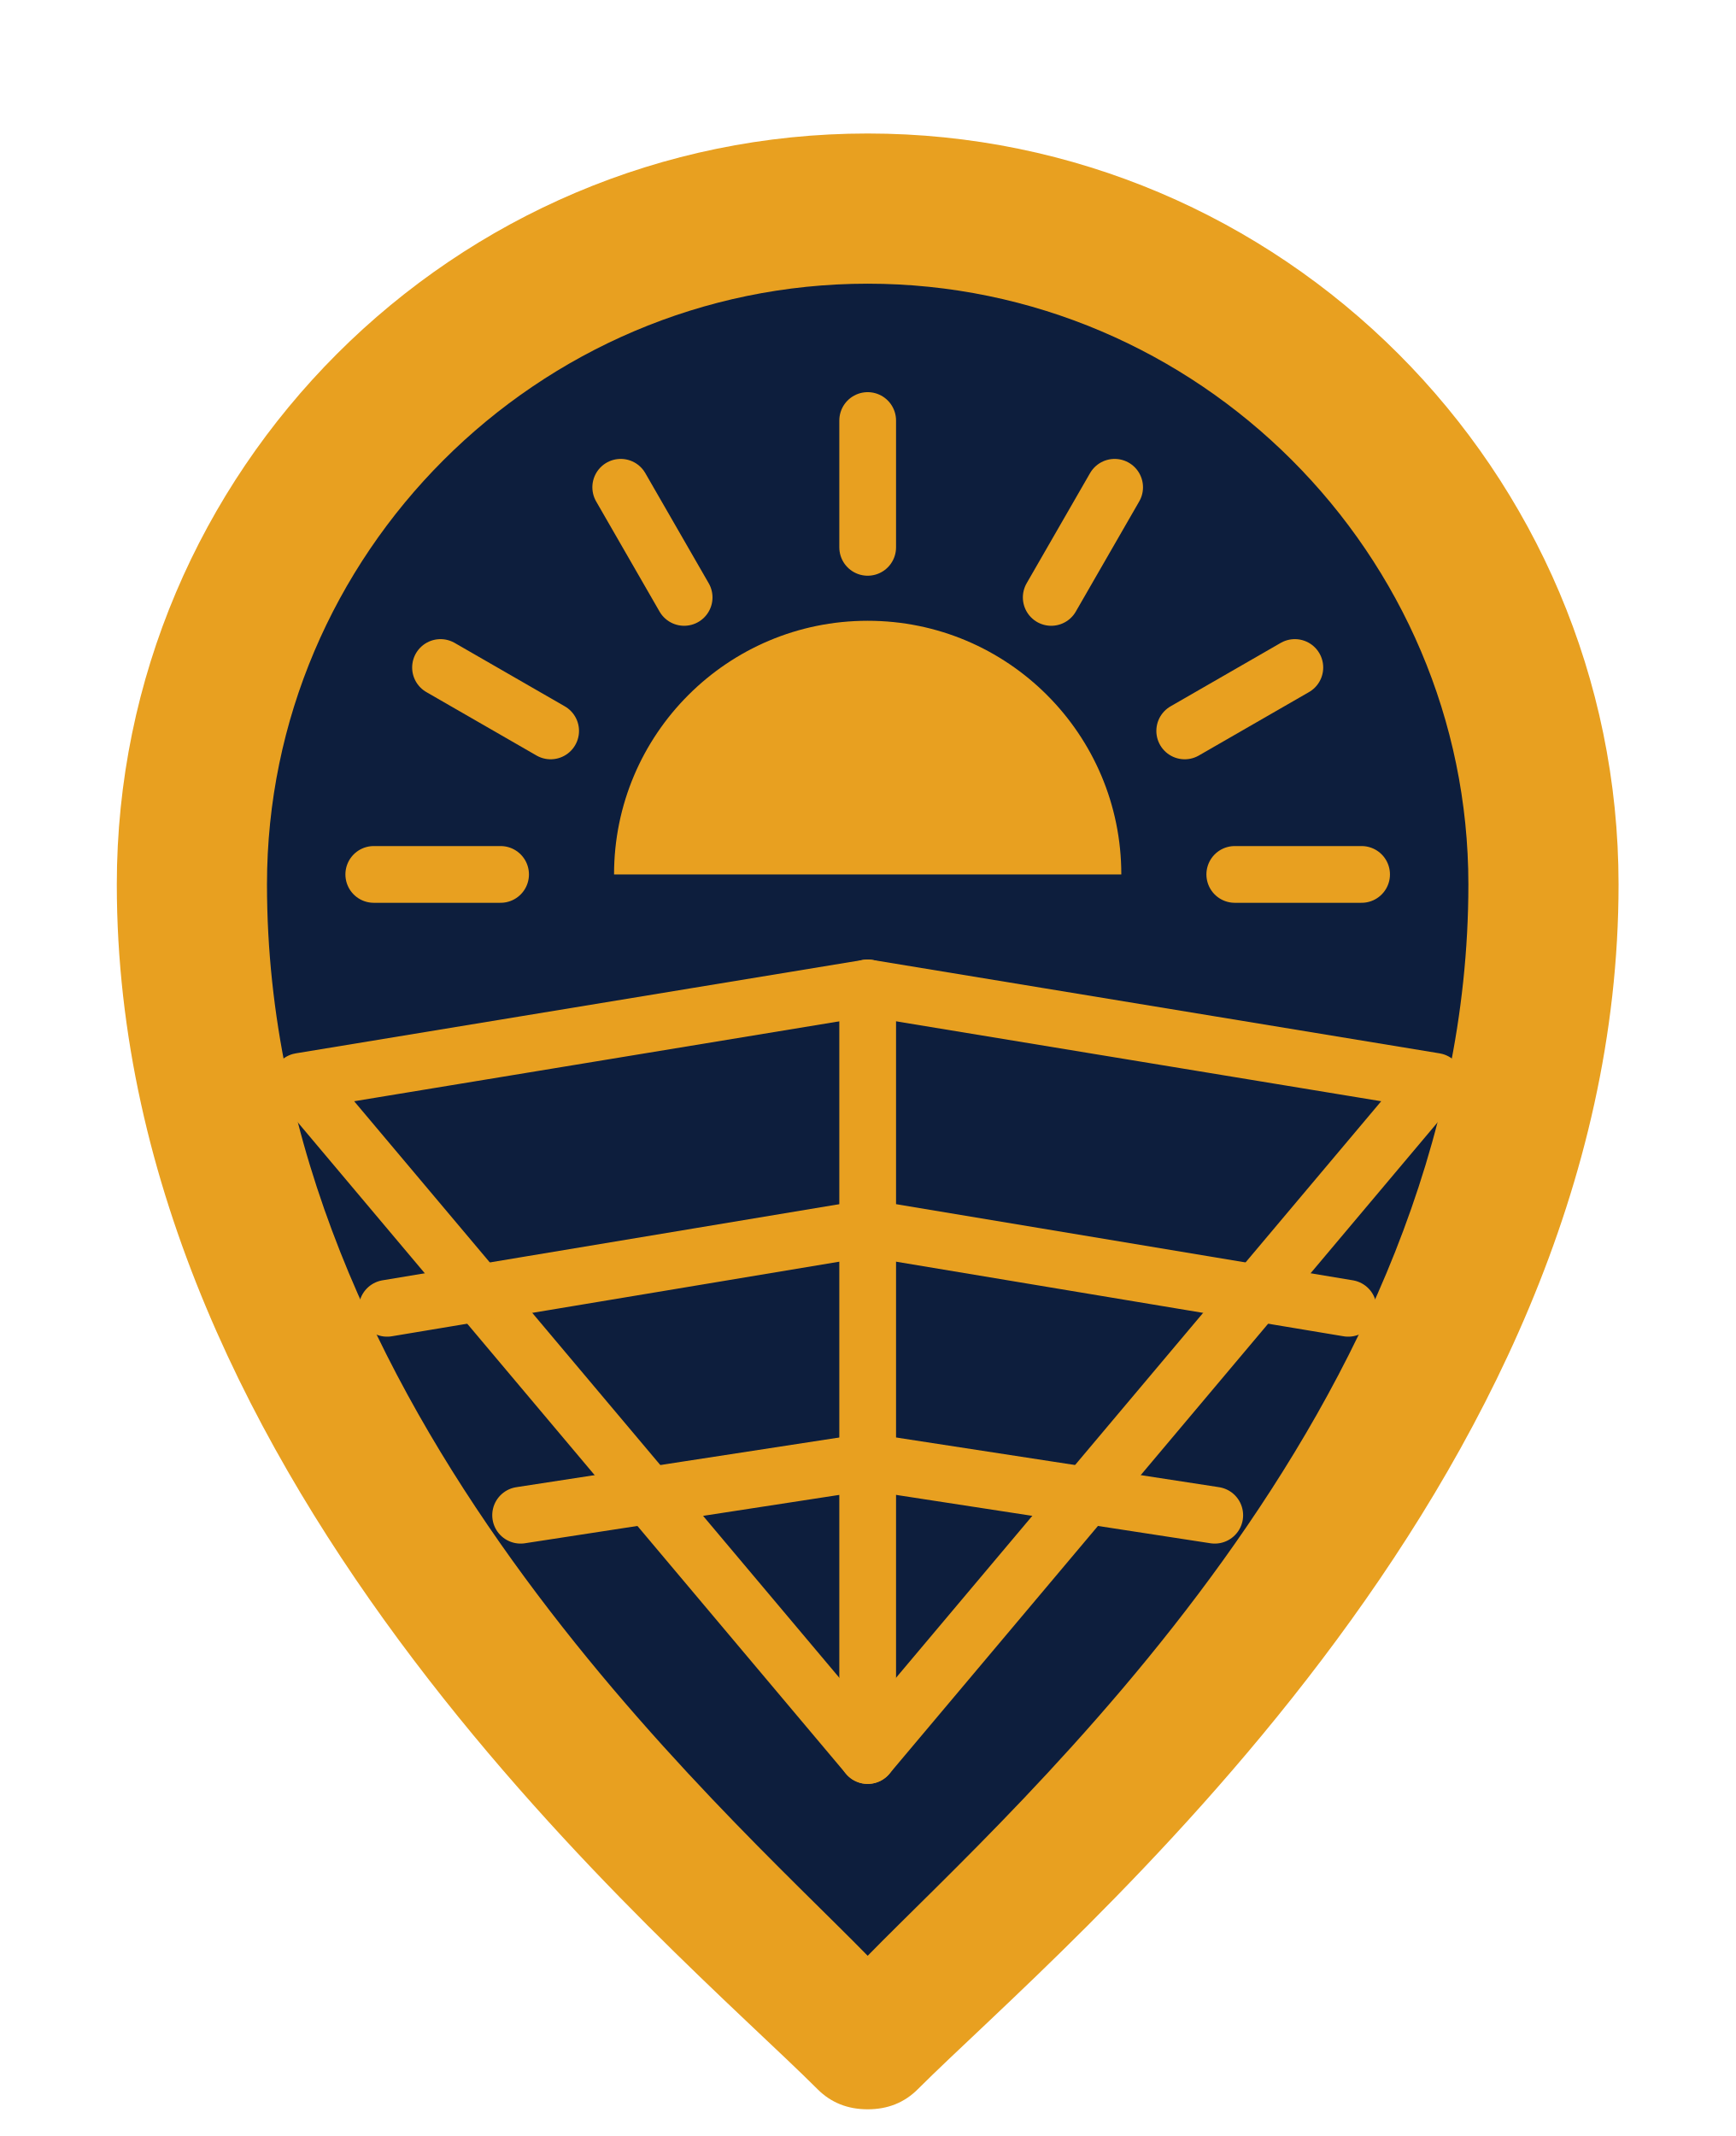
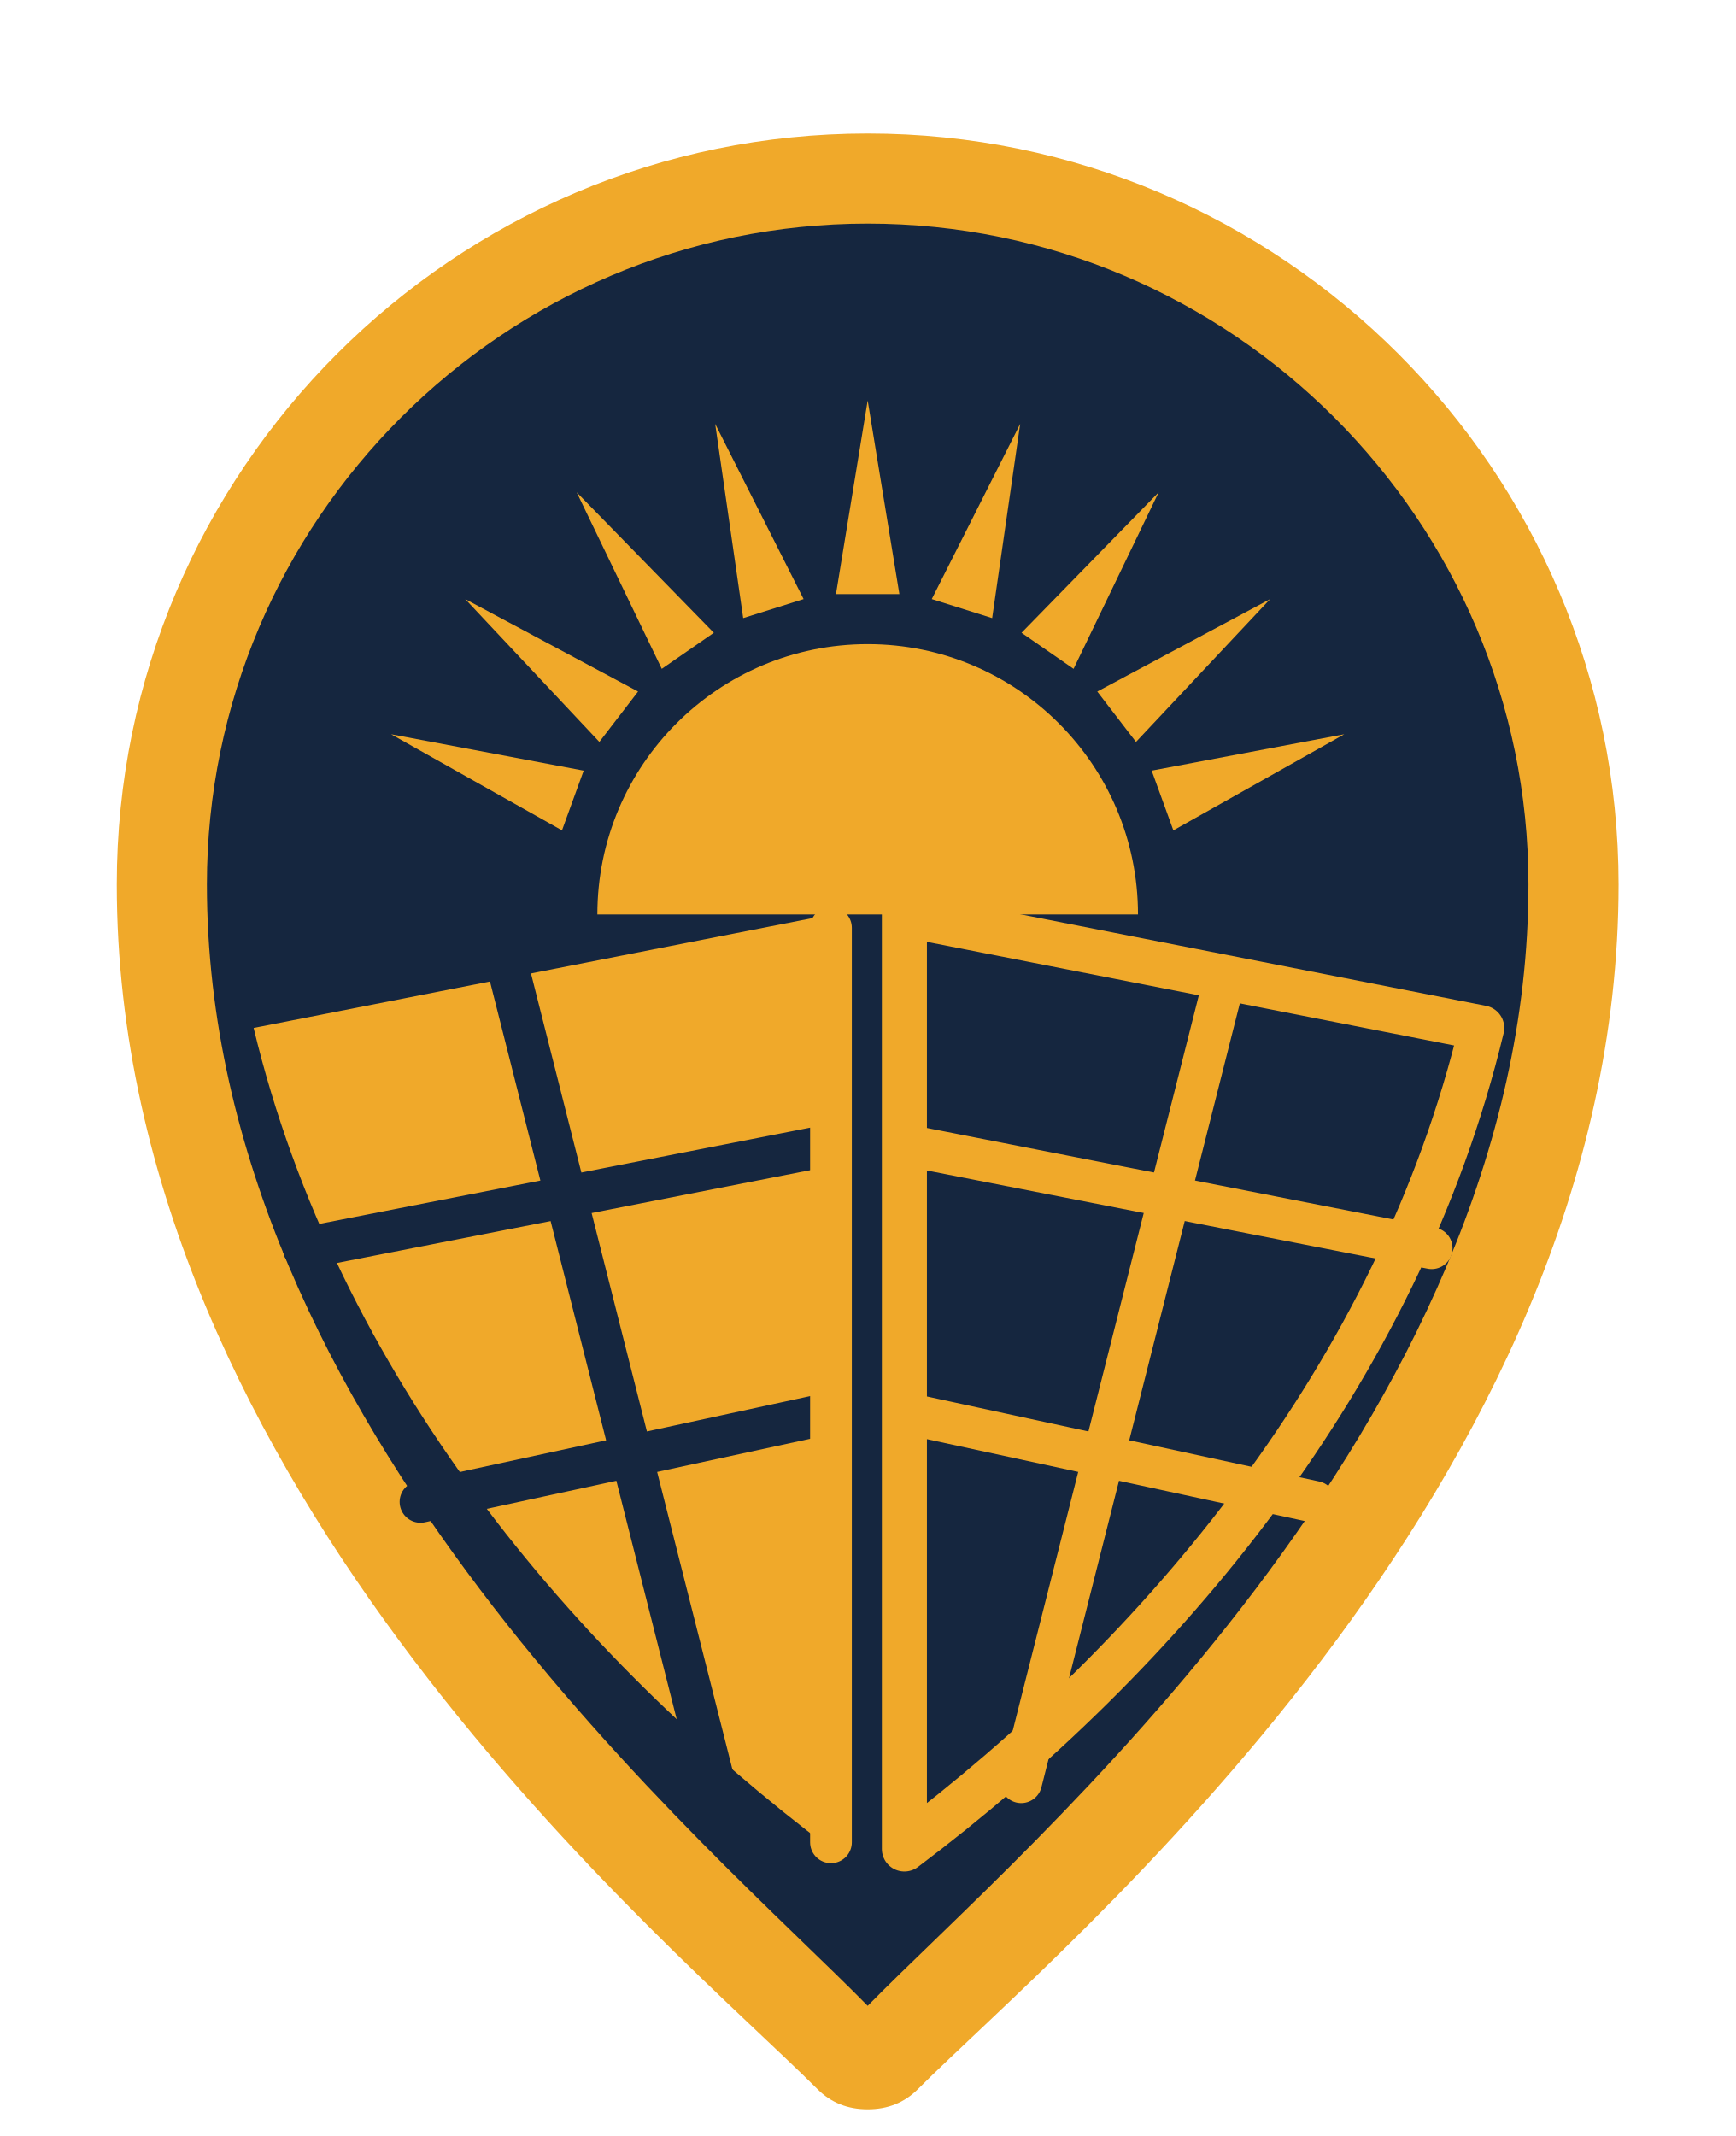
<svg xmlns="http://www.w3.org/2000/svg" viewBox="0 0 52 64" width="52" height="64" role="img" aria-label="INVICSOL">
-   <path d="M26 63.2C25.4 63.2 24.9 63 24.5 62.6 20.2 58.3 3.5 44.6 3.5 26.5 3.5 14.1 13.6 4 26 4S48.5 14.1 48.5 26.5C48.5 44.6 31.8 58.3 27.5 62.6 27.1 63 26.6 63.2 26 63.2Z" fill="#e8a020" />
-   <path d="M26 58.6C21.6 54.1 8 42.2 8 26.5 8 16.6 16.1 8.5 26 8.5S44 16.6 44 26.5C44 42.2 30.4 54.1 26 58.6Z" fill="#0d1e3d" />
-   <path d="M18.4 26.2A7.6 7.6 0 0 1 33.6 26.2Z" fill="#e8a020" />
-   <g stroke="#e8a020" stroke-width="1.7" stroke-linecap="round">
-     <path d="M26 12.6V16.4" />
-     <path d="M18.6 14.6 20.5 17.9" />
-     <path d="M33.4 14.6 31.5 17.9" />
-     <path d="M13.2 20 16.5 21.9" />
-     <path d="M38.8 20 35.5 21.9" />
-     <path d="M11.2 26.2H15" />
-     <path d="M40.8 26.2H37" />
+   <path d="M26 63.2C25.4 63.2 24.9 63 24.5 62.6 20.2 58.3 3.5 44.6 3.5 26.5 3.5 14.1 13.6 4 26 4S48.5 14.1 48.5 26.5C48.5 44.6 31.8 58.3 27.5 62.6 27.1 63 26.6 63.2 26 63.2Z" fill="#f0a92a" />
+   <path d="M26 60.1C21.4 55.4 6.2 42.7 6.2 26.5 6.2 15.6 15.1 6.7 26 6.7S45.8 15.6 45.8 26.5C45.8 42.7 30.6 55.4 26 60.1Z" fill="#15263f" />
+   <path d="M17.9 27.4A8.1 8.1 0 0 1 34.1 27.4Z" fill="#f0a92a" />
+   <g fill="#f0a92a">
+     <path d="M11.72 22.00 L17.49 23.09 L16.84 24.88Z" />
+     <path d="M13.94 17.95 L19.12 20.72 L17.96 22.23Z" />
+     <path d="M17.28 14.75 L21.39 18.96 L19.83 20.04Z" />
+     <path d="M21.43 12.70 L24.08 17.95 L22.27 18.52Z" />
+     <path d="M26.00 12.00 L26.95 17.80 L25.05 17.80Z" />
+     <path d="M30.57 12.70 L29.73 18.52 L27.92 17.95Z" />
+     <path d="M34.72 14.75 L32.17 20.04 L30.61 18.96Z" />
+     <path d="M38.06 17.95 L34.04 22.23 L32.88 20.72Z" />
+     <path d="M40.28 22.00 L35.16 24.88 L34.51 23.09Z" />
  </g>
-   <g stroke="#e8a020" stroke-width="1.7" stroke-linejoin="round" stroke-linecap="round" fill="none">
-     <path d="M9 32.4 26 29.6 43 32.4 26 52.6Z" />
-     <path d="M26 29.6V52.6" />
-     <path d="M11.6 39.2 26 36.8 40.4 39.2" />
-     <path d="M15.6 45.4 26 43.8 36.4 45.4" />
+   <path d="M7.6 30.8 24.9 27.4V55.4C17.2 49.6 10.1 41.2 7.6 30.8Z" fill="#f0a92a" />
+   <g stroke="#15263f" stroke-width="1.25" stroke-linecap="round" fill="none">
+     <path d="M15.3 29.3 21.4 53.4" />
+     <path d="M9.1 37.4 24.4 34.4" />
+     <path d="M12.6 45 24.6 42.4" />
+   </g>
+   <path d="M27.1 27.4 44.4 30.8C41.9 41.2 34.8 49.6 27.1 55.4Z" fill="none" stroke="#f0a92a" stroke-width="1.35" stroke-linejoin="round" />
+   <g stroke="#f0a92a" stroke-width="1.25" stroke-linecap="round" fill="none">
+     <path d="M36.7 29.3 30.6 53.4" />
+     <path d="M27.6 34.4 42.9 37.4" />
+     <path d="M27.4 42.4 39.4 45" />
+   </g>
+   <g stroke="#f0a92a" stroke-width="1.25" stroke-linecap="round">
+     <path d="M24.9 27.8V55.2" />
+     <path d="M27.1 27.8V55.2" />
  </g>
</svg>
